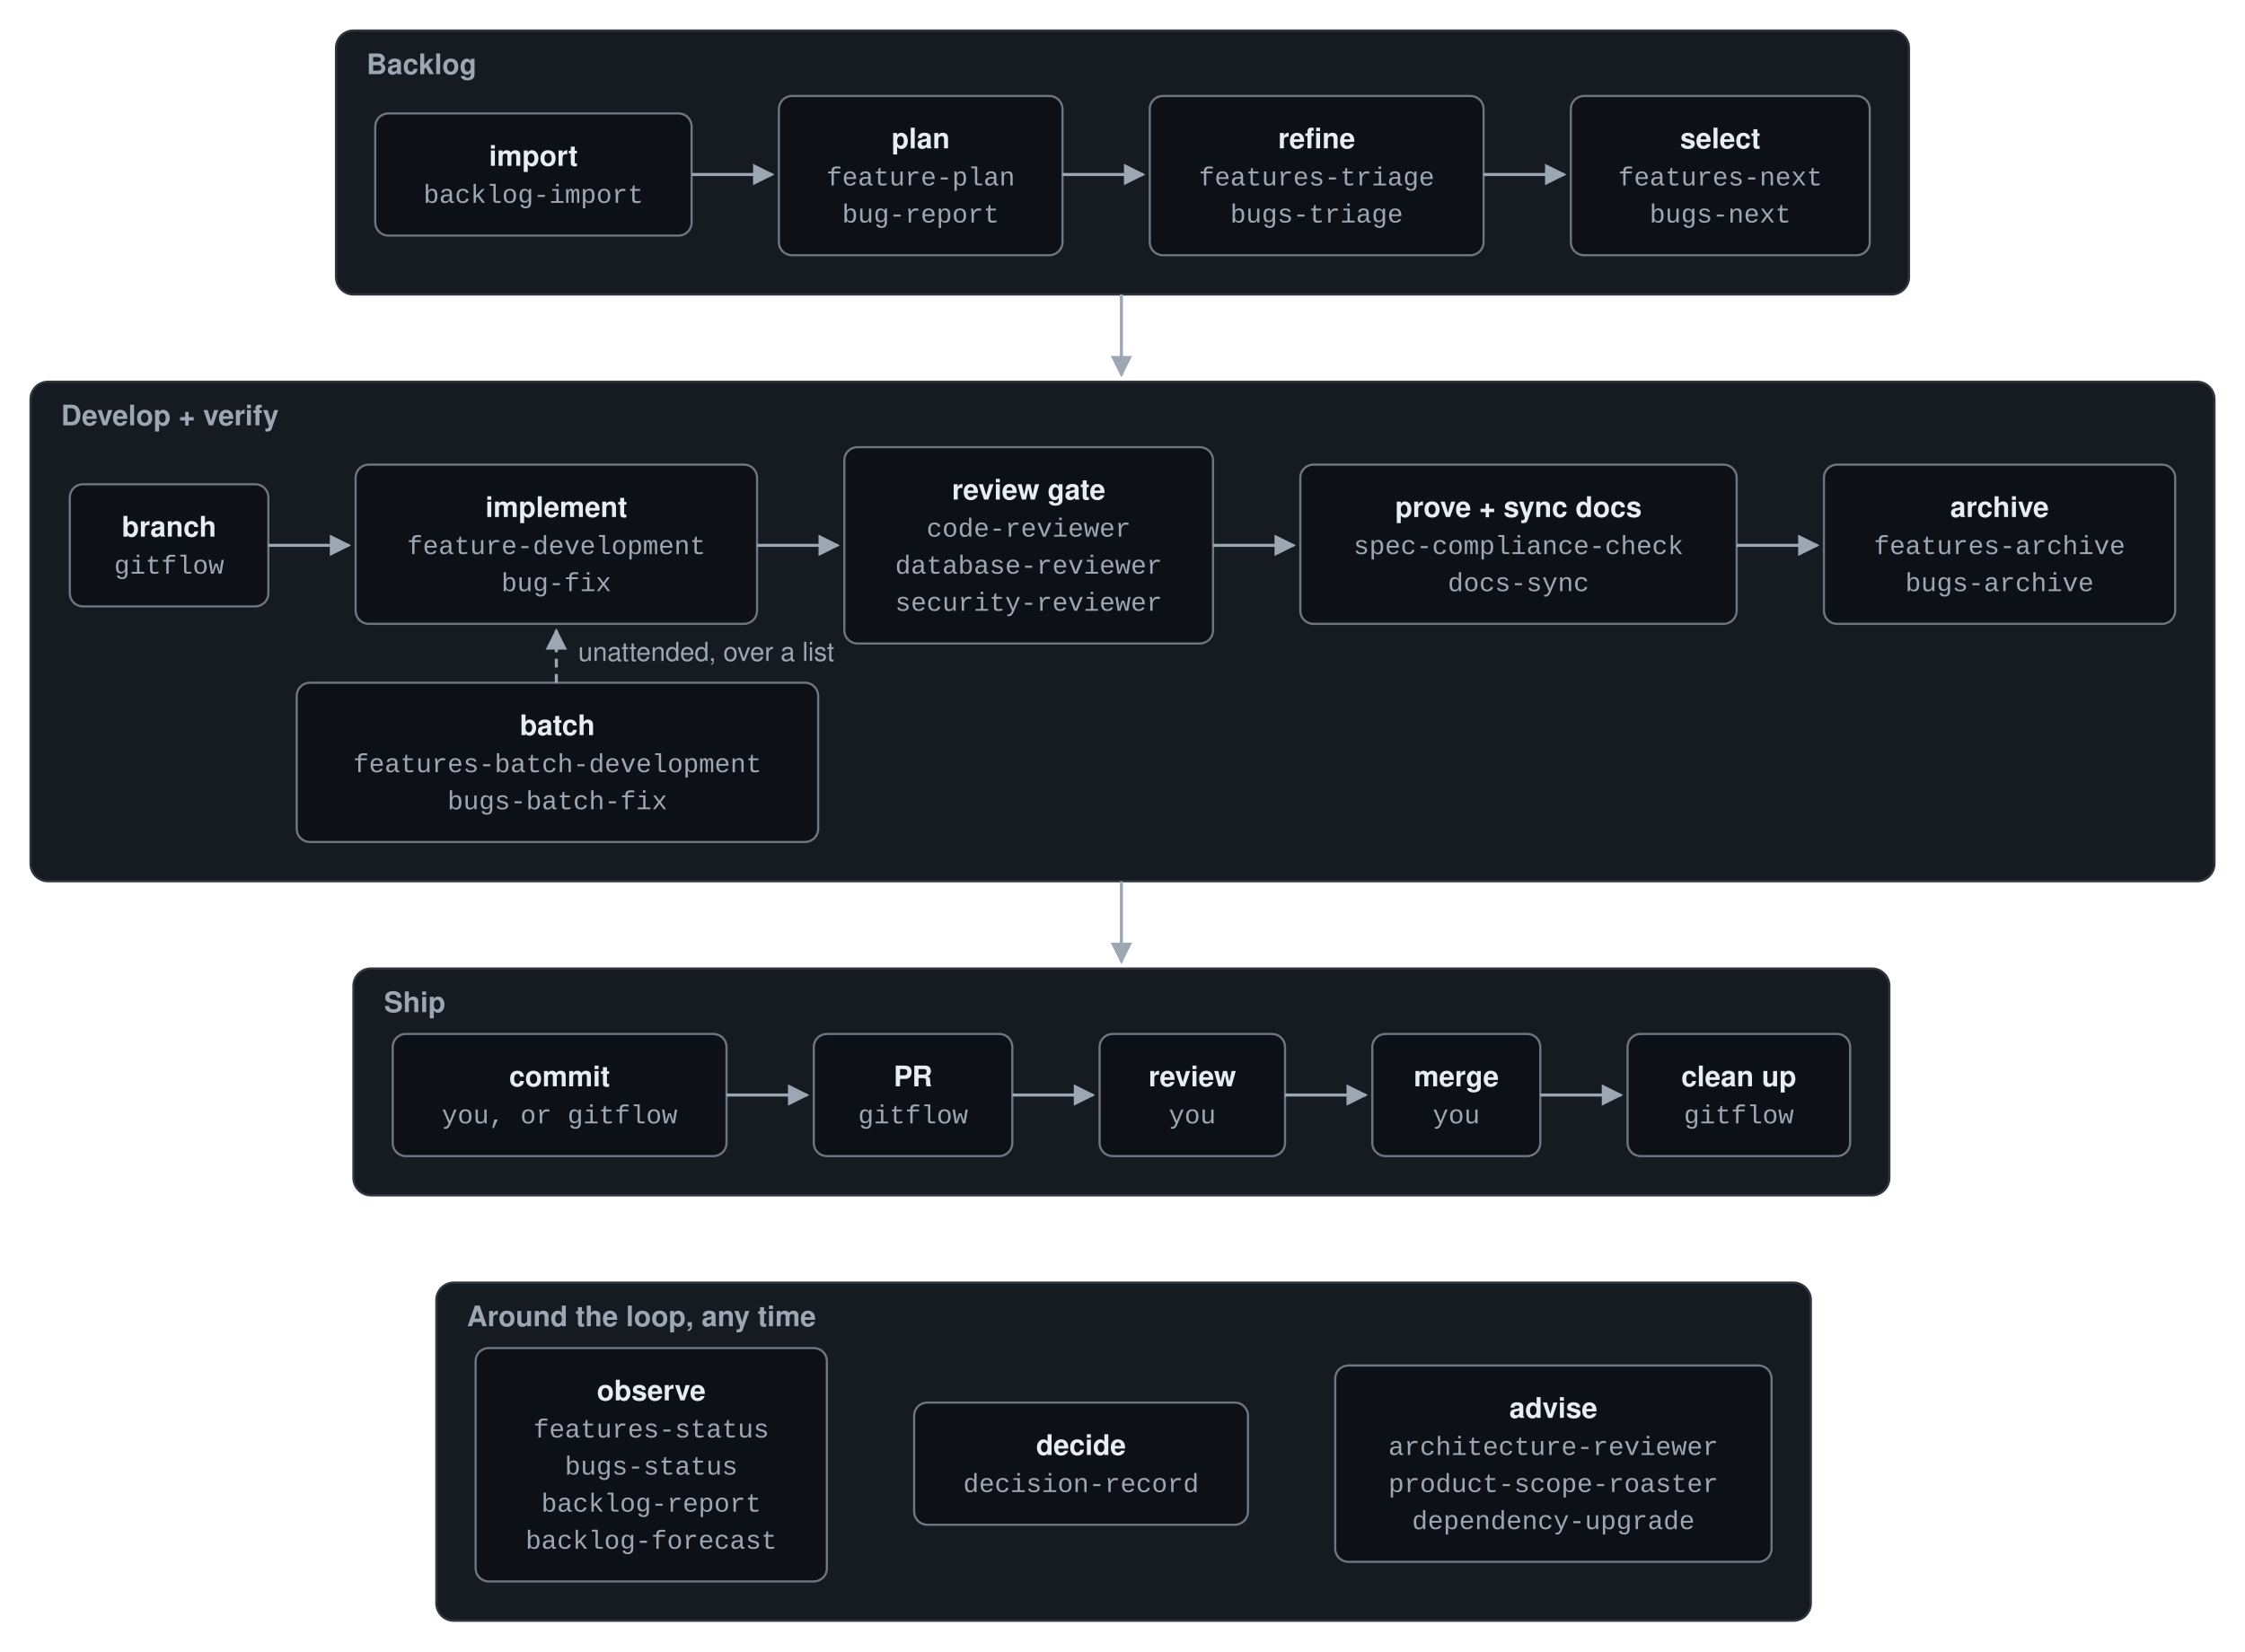
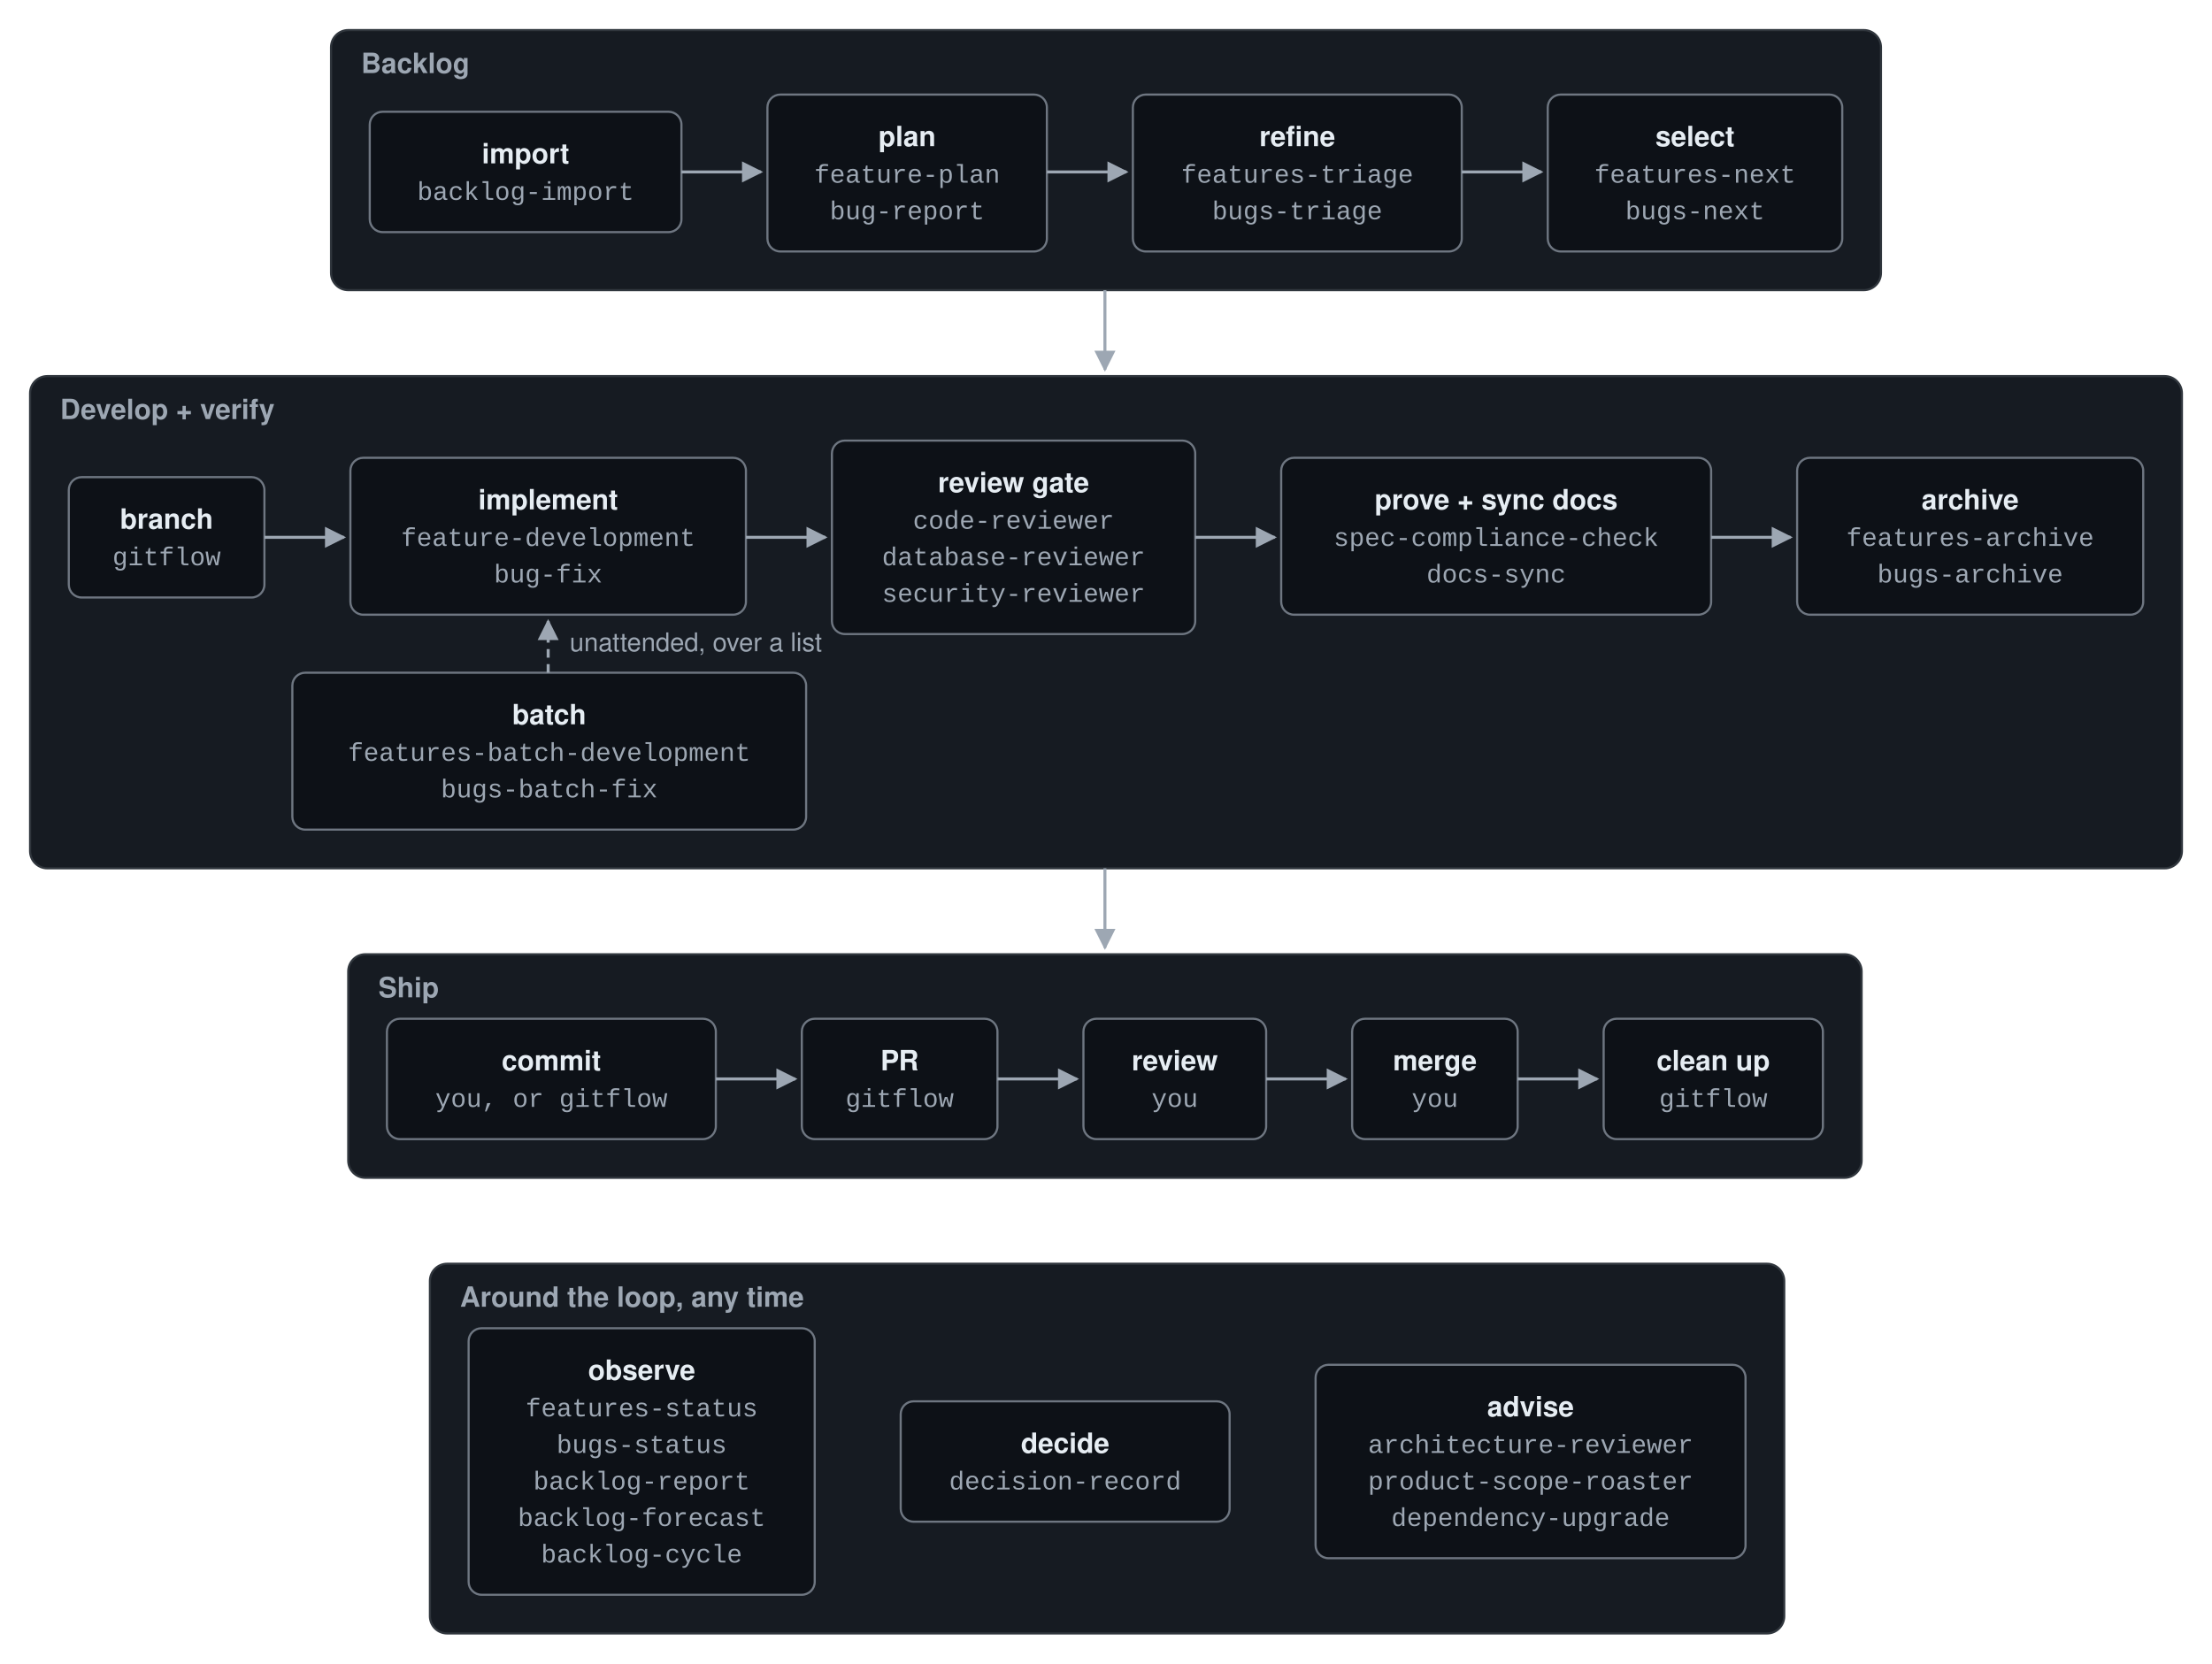
- <svg xmlns="http://www.w3.org/2000/svg" viewBox="0 0 1029 757" width="1029" height="757" role="img" aria-labelledby="t d">
+ <svg xmlns="http://www.w3.org/2000/svg" viewBox="0 0 1029 774" width="1029" height="774" role="img" aria-labelledby="t d">
  <defs>
    <marker id="a" viewBox="0 0 10 10" refX="9" refY="5" markerWidth="7" markerHeight="7" orient="auto-start-reverse">
      <path d="M0 0L10 5L0 10z" fill="#9da7b3" />
    </marker>
  </defs>
  <rect x="154" y="14" width="721" height="121" rx="8" fill="#161b22" stroke="#30363d" />
  <text x="168" y="34" font-family="ui-sans-serif, system-ui, -apple-system, 'Segoe UI', Helvetica, Arial, sans-serif" font-size="13" font-weight="600" fill="#9da7b3">Backlog</text>
  <rect x="172" y="52" width="145" height="56" rx="6" fill="#0d1117" stroke="#6e7681" />
  <text x="244.5" y="76" text-anchor="middle" font-family="ui-sans-serif, system-ui, -apple-system, 'Segoe UI', Helvetica, Arial, sans-serif" font-size="13" font-weight="600" fill="#e6edf3">import</text>
  <text x="244.5" y="93" text-anchor="middle" font-family="ui-monospace, SFMono-Regular, Menlo, Consolas, 'Liberation Mono', monospace" font-size="12" fill="#9da7b3">backlog-import</text>
  <rect x="357" y="44" width="130" height="73" rx="6" fill="#0d1117" stroke="#6e7681" />
  <text x="422" y="68" text-anchor="middle" font-family="ui-sans-serif, system-ui, -apple-system, 'Segoe UI', Helvetica, Arial, sans-serif" font-size="13" font-weight="600" fill="#e6edf3">plan</text>
  <text x="422" y="85" text-anchor="middle" font-family="ui-monospace, SFMono-Regular, Menlo, Consolas, 'Liberation Mono', monospace" font-size="12" fill="#9da7b3">feature-plan</text>
  <text x="422" y="102" text-anchor="middle" font-family="ui-monospace, SFMono-Regular, Menlo, Consolas, 'Liberation Mono', monospace" font-size="12" fill="#9da7b3">bug-report</text>
  <rect x="527" y="44" width="153" height="73" rx="6" fill="#0d1117" stroke="#6e7681" />
  <text x="603.5" y="68" text-anchor="middle" font-family="ui-sans-serif, system-ui, -apple-system, 'Segoe UI', Helvetica, Arial, sans-serif" font-size="13" font-weight="600" fill="#e6edf3">refine</text>
  <text x="603.5" y="85" text-anchor="middle" font-family="ui-monospace, SFMono-Regular, Menlo, Consolas, 'Liberation Mono', monospace" font-size="12" fill="#9da7b3">features-triage</text>
  <text x="603.5" y="102" text-anchor="middle" font-family="ui-monospace, SFMono-Regular, Menlo, Consolas, 'Liberation Mono', monospace" font-size="12" fill="#9da7b3">bugs-triage</text>
  <rect x="720" y="44" width="137" height="73" rx="6" fill="#0d1117" stroke="#6e7681" />
  <text x="788.5" y="68" text-anchor="middle" font-family="ui-sans-serif, system-ui, -apple-system, 'Segoe UI', Helvetica, Arial, sans-serif" font-size="13" font-weight="600" fill="#e6edf3">select</text>
  <text x="788.5" y="85" text-anchor="middle" font-family="ui-monospace, SFMono-Regular, Menlo, Consolas, 'Liberation Mono', monospace" font-size="12" fill="#9da7b3">features-next</text>
  <text x="788.5" y="102" text-anchor="middle" font-family="ui-monospace, SFMono-Regular, Menlo, Consolas, 'Liberation Mono', monospace" font-size="12" fill="#9da7b3">bugs-next</text>
  <line x1="317" y1="80" x2="354" y2="80" stroke="#9da7b3" stroke-width="1.4" marker-end="url(#a)" />
  <line x1="487" y1="80" x2="524" y2="80" stroke="#9da7b3" stroke-width="1.4" marker-end="url(#a)" />
  <line x1="680" y1="80" x2="717" y2="80" stroke="#9da7b3" stroke-width="1.4" marker-end="url(#a)" />
  <line x1="514" y1="135" x2="514" y2="172" stroke="#9da7b3" stroke-width="1.4" marker-end="url(#a)" />
  <rect x="14" y="175" width="1001" height="229" rx="8" fill="#161b22" stroke="#30363d" />
  <text x="28" y="195" font-family="ui-sans-serif, system-ui, -apple-system, 'Segoe UI', Helvetica, Arial, sans-serif" font-size="13" font-weight="600" fill="#9da7b3">Develop + verify</text>
  <rect x="32" y="222" width="91" height="56" rx="6" fill="#0d1117" stroke="#6e7681" />
  <text x="77.5" y="246" text-anchor="middle" font-family="ui-sans-serif, system-ui, -apple-system, 'Segoe UI', Helvetica, Arial, sans-serif" font-size="13" font-weight="600" fill="#e6edf3">branch</text>
  <text x="77.5" y="263" text-anchor="middle" font-family="ui-monospace, SFMono-Regular, Menlo, Consolas, 'Liberation Mono', monospace" font-size="12" fill="#9da7b3">gitflow</text>
  <rect x="163" y="213" width="184" height="73" rx="6" fill="#0d1117" stroke="#6e7681" />
  <text x="255" y="237" text-anchor="middle" font-family="ui-sans-serif, system-ui, -apple-system, 'Segoe UI', Helvetica, Arial, sans-serif" font-size="13" font-weight="600" fill="#e6edf3">implement</text>
  <text x="255" y="254" text-anchor="middle" font-family="ui-monospace, SFMono-Regular, Menlo, Consolas, 'Liberation Mono', monospace" font-size="12" fill="#9da7b3">feature-development</text>
  <text x="255" y="271" text-anchor="middle" font-family="ui-monospace, SFMono-Regular, Menlo, Consolas, 'Liberation Mono', monospace" font-size="12" fill="#9da7b3">bug-fix</text>
  <rect x="387" y="205" width="169" height="90" rx="6" fill="#0d1117" stroke="#6e7681" />
  <text x="471.5" y="229" text-anchor="middle" font-family="ui-sans-serif, system-ui, -apple-system, 'Segoe UI', Helvetica, Arial, sans-serif" font-size="13" font-weight="600" fill="#e6edf3">review gate</text>
  <text x="471.5" y="246" text-anchor="middle" font-family="ui-monospace, SFMono-Regular, Menlo, Consolas, 'Liberation Mono', monospace" font-size="12" fill="#9da7b3">code-reviewer</text>
  <text x="471.5" y="263" text-anchor="middle" font-family="ui-monospace, SFMono-Regular, Menlo, Consolas, 'Liberation Mono', monospace" font-size="12" fill="#9da7b3">database-reviewer</text>
  <text x="471.5" y="280" text-anchor="middle" font-family="ui-monospace, SFMono-Regular, Menlo, Consolas, 'Liberation Mono', monospace" font-size="12" fill="#9da7b3">security-reviewer</text>
  <rect x="596" y="213" width="200" height="73" rx="6" fill="#0d1117" stroke="#6e7681" />
  <text x="696" y="237" text-anchor="middle" font-family="ui-sans-serif, system-ui, -apple-system, 'Segoe UI', Helvetica, Arial, sans-serif" font-size="13" font-weight="600" fill="#e6edf3">prove + sync docs</text>
  <text x="696" y="254" text-anchor="middle" font-family="ui-monospace, SFMono-Regular, Menlo, Consolas, 'Liberation Mono', monospace" font-size="12" fill="#9da7b3">spec-compliance-check</text>
  <text x="696" y="271" text-anchor="middle" font-family="ui-monospace, SFMono-Regular, Menlo, Consolas, 'Liberation Mono', monospace" font-size="12" fill="#9da7b3">docs-sync</text>
  <rect x="836" y="213" width="161" height="73" rx="6" fill="#0d1117" stroke="#6e7681" />
  <text x="916.5" y="237" text-anchor="middle" font-family="ui-sans-serif, system-ui, -apple-system, 'Segoe UI', Helvetica, Arial, sans-serif" font-size="13" font-weight="600" fill="#e6edf3">archive</text>
  <text x="916.5" y="254" text-anchor="middle" font-family="ui-monospace, SFMono-Regular, Menlo, Consolas, 'Liberation Mono', monospace" font-size="12" fill="#9da7b3">features-archive</text>
  <text x="916.5" y="271" text-anchor="middle" font-family="ui-monospace, SFMono-Regular, Menlo, Consolas, 'Liberation Mono', monospace" font-size="12" fill="#9da7b3">bugs-archive</text>
  <line x1="123" y1="250" x2="160" y2="250" stroke="#9da7b3" stroke-width="1.4" marker-end="url(#a)" />
  <line x1="347" y1="250" x2="384" y2="250" stroke="#9da7b3" stroke-width="1.4" marker-end="url(#a)" />
  <line x1="556" y1="250" x2="593" y2="250" stroke="#9da7b3" stroke-width="1.4" marker-end="url(#a)" />
  <line x1="796" y1="250" x2="833" y2="250" stroke="#9da7b3" stroke-width="1.4" marker-end="url(#a)" />
  <rect x="136" y="313" width="239" height="73" rx="6" fill="#0d1117" stroke="#6e7681" />
  <text x="255.5" y="337" text-anchor="middle" font-family="ui-sans-serif, system-ui, -apple-system, 'Segoe UI', Helvetica, Arial, sans-serif" font-size="13" font-weight="600" fill="#e6edf3">batch</text>
  <text x="255.5" y="354" text-anchor="middle" font-family="ui-monospace, SFMono-Regular, Menlo, Consolas, 'Liberation Mono', monospace" font-size="12" fill="#9da7b3">features-batch-development</text>
  <text x="255.5" y="371" text-anchor="middle" font-family="ui-monospace, SFMono-Regular, Menlo, Consolas, 'Liberation Mono', monospace" font-size="12" fill="#9da7b3">bugs-batch-fix</text>
  <line x1="255" y1="313" x2="255" y2="289" stroke="#9da7b3" stroke-width="1.4" stroke-dasharray="4 3" marker-end="url(#a)" />
  <text x="265" y="303" font-family="ui-sans-serif, system-ui, -apple-system, 'Segoe UI', Helvetica, Arial, sans-serif" font-size="12" fill="#9da7b3">unattended, over a list</text>
  <line x1="514" y1="404" x2="514" y2="441" stroke="#9da7b3" stroke-width="1.4" marker-end="url(#a)" />
  <rect x="162" y="444" width="704" height="104" rx="8" fill="#161b22" stroke="#30363d" />
  <text x="176" y="464" font-family="ui-sans-serif, system-ui, -apple-system, 'Segoe UI', Helvetica, Arial, sans-serif" font-size="13" font-weight="600" fill="#9da7b3">Ship</text>
  <rect x="180" y="474" width="153" height="56" rx="6" fill="#0d1117" stroke="#6e7681" />
  <text x="256.5" y="498" text-anchor="middle" font-family="ui-sans-serif, system-ui, -apple-system, 'Segoe UI', Helvetica, Arial, sans-serif" font-size="13" font-weight="600" fill="#e6edf3">commit</text>
  <text x="256.5" y="515" text-anchor="middle" font-family="ui-monospace, SFMono-Regular, Menlo, Consolas, 'Liberation Mono', monospace" font-size="12" fill="#9da7b3">you, or gitflow</text>
  <rect x="373" y="474" width="91" height="56" rx="6" fill="#0d1117" stroke="#6e7681" />
  <text x="418.5" y="498" text-anchor="middle" font-family="ui-sans-serif, system-ui, -apple-system, 'Segoe UI', Helvetica, Arial, sans-serif" font-size="13" font-weight="600" fill="#e6edf3">PR</text>
  <text x="418.5" y="515" text-anchor="middle" font-family="ui-monospace, SFMono-Regular, Menlo, Consolas, 'Liberation Mono', monospace" font-size="12" fill="#9da7b3">gitflow</text>
  <rect x="504" y="474" width="85" height="56" rx="6" fill="#0d1117" stroke="#6e7681" />
  <text x="546.5" y="498" text-anchor="middle" font-family="ui-sans-serif, system-ui, -apple-system, 'Segoe UI', Helvetica, Arial, sans-serif" font-size="13" font-weight="600" fill="#e6edf3">review</text>
  <text x="546.5" y="515" text-anchor="middle" font-family="ui-monospace, SFMono-Regular, Menlo, Consolas, 'Liberation Mono', monospace" font-size="12" fill="#9da7b3">you</text>
  <rect x="629" y="474" width="77" height="56" rx="6" fill="#0d1117" stroke="#6e7681" />
  <text x="667.5" y="498" text-anchor="middle" font-family="ui-sans-serif, system-ui, -apple-system, 'Segoe UI', Helvetica, Arial, sans-serif" font-size="13" font-weight="600" fill="#e6edf3">merge</text>
  <text x="667.5" y="515" text-anchor="middle" font-family="ui-monospace, SFMono-Regular, Menlo, Consolas, 'Liberation Mono', monospace" font-size="12" fill="#9da7b3">you</text>
  <rect x="746" y="474" width="102" height="56" rx="6" fill="#0d1117" stroke="#6e7681" />
  <text x="797" y="498" text-anchor="middle" font-family="ui-sans-serif, system-ui, -apple-system, 'Segoe UI', Helvetica, Arial, sans-serif" font-size="13" font-weight="600" fill="#e6edf3">clean up</text>
  <text x="797" y="515" text-anchor="middle" font-family="ui-monospace, SFMono-Regular, Menlo, Consolas, 'Liberation Mono', monospace" font-size="12" fill="#9da7b3">gitflow</text>
  <line x1="333" y1="502" x2="370" y2="502" stroke="#9da7b3" stroke-width="1.4" marker-end="url(#a)" />
  <line x1="464" y1="502" x2="501" y2="502" stroke="#9da7b3" stroke-width="1.4" marker-end="url(#a)" />
  <line x1="589" y1="502" x2="626" y2="502" stroke="#9da7b3" stroke-width="1.4" marker-end="url(#a)" />
  <line x1="706" y1="502" x2="743" y2="502" stroke="#9da7b3" stroke-width="1.4" marker-end="url(#a)" />
-   <rect x="200" y="588" width="630" height="155" rx="8" fill="#161b22" stroke="#30363d" />
+   <rect x="200" y="588" width="630" height="172" rx="8" fill="#161b22" stroke="#30363d" />
  <text x="214" y="608" font-family="ui-sans-serif, system-ui, -apple-system, 'Segoe UI', Helvetica, Arial, sans-serif" font-size="13" font-weight="600" fill="#9da7b3">Around the loop, any time</text>
-   <rect x="218" y="618" width="161" height="107" rx="6" fill="#0d1117" stroke="#6e7681" />
+   <rect x="218" y="618" width="161" height="124" rx="6" fill="#0d1117" stroke="#6e7681" />
  <text x="298.5" y="642" text-anchor="middle" font-family="ui-sans-serif, system-ui, -apple-system, 'Segoe UI', Helvetica, Arial, sans-serif" font-size="13" font-weight="600" fill="#e6edf3">observe</text>
  <text x="298.5" y="659" text-anchor="middle" font-family="ui-monospace, SFMono-Regular, Menlo, Consolas, 'Liberation Mono', monospace" font-size="12" fill="#9da7b3">features-status</text>
  <text x="298.5" y="676" text-anchor="middle" font-family="ui-monospace, SFMono-Regular, Menlo, Consolas, 'Liberation Mono', monospace" font-size="12" fill="#9da7b3">bugs-status</text>
  <text x="298.5" y="693" text-anchor="middle" font-family="ui-monospace, SFMono-Regular, Menlo, Consolas, 'Liberation Mono', monospace" font-size="12" fill="#9da7b3">backlog-report</text>
  <text x="298.5" y="710" text-anchor="middle" font-family="ui-monospace, SFMono-Regular, Menlo, Consolas, 'Liberation Mono', monospace" font-size="12" fill="#9da7b3">backlog-forecast</text>
-   <rect x="419" y="643" width="153" height="56" rx="6" fill="#0d1117" stroke="#6e7681" />
-   <text x="495.5" y="667" text-anchor="middle" font-family="ui-sans-serif, system-ui, -apple-system, 'Segoe UI', Helvetica, Arial, sans-serif" font-size="13" font-weight="600" fill="#e6edf3">decide</text>
-   <text x="495.5" y="684" text-anchor="middle" font-family="ui-monospace, SFMono-Regular, Menlo, Consolas, 'Liberation Mono', monospace" font-size="12" fill="#9da7b3">decision-record</text>
-   <rect x="612" y="626" width="200" height="90" rx="6" fill="#0d1117" stroke="#6e7681" />
-   <text x="712" y="650" text-anchor="middle" font-family="ui-sans-serif, system-ui, -apple-system, 'Segoe UI', Helvetica, Arial, sans-serif" font-size="13" font-weight="600" fill="#e6edf3">advise</text>
-   <text x="712" y="667" text-anchor="middle" font-family="ui-monospace, SFMono-Regular, Menlo, Consolas, 'Liberation Mono', monospace" font-size="12" fill="#9da7b3">architecture-reviewer</text>
-   <text x="712" y="684" text-anchor="middle" font-family="ui-monospace, SFMono-Regular, Menlo, Consolas, 'Liberation Mono', monospace" font-size="12" fill="#9da7b3">product-scope-roaster</text>
-   <text x="712" y="701" text-anchor="middle" font-family="ui-monospace, SFMono-Regular, Menlo, Consolas, 'Liberation Mono', monospace" font-size="12" fill="#9da7b3">dependency-upgrade</text>
+   <text x="298.5" y="727" text-anchor="middle" font-family="ui-monospace, SFMono-Regular, Menlo, Consolas, 'Liberation Mono', monospace" font-size="12" fill="#9da7b3">backlog-cycle</text>
+   <rect x="419" y="652" width="153" height="56" rx="6" fill="#0d1117" stroke="#6e7681" />
+   <text x="495.5" y="676" text-anchor="middle" font-family="ui-sans-serif, system-ui, -apple-system, 'Segoe UI', Helvetica, Arial, sans-serif" font-size="13" font-weight="600" fill="#e6edf3">decide</text>
+   <text x="495.5" y="693" text-anchor="middle" font-family="ui-monospace, SFMono-Regular, Menlo, Consolas, 'Liberation Mono', monospace" font-size="12" fill="#9da7b3">decision-record</text>
+   <rect x="612" y="635" width="200" height="90" rx="6" fill="#0d1117" stroke="#6e7681" />
+   <text x="712" y="659" text-anchor="middle" font-family="ui-sans-serif, system-ui, -apple-system, 'Segoe UI', Helvetica, Arial, sans-serif" font-size="13" font-weight="600" fill="#e6edf3">advise</text>
+   <text x="712" y="676" text-anchor="middle" font-family="ui-monospace, SFMono-Regular, Menlo, Consolas, 'Liberation Mono', monospace" font-size="12" fill="#9da7b3">architecture-reviewer</text>
+   <text x="712" y="693" text-anchor="middle" font-family="ui-monospace, SFMono-Regular, Menlo, Consolas, 'Liberation Mono', monospace" font-size="12" fill="#9da7b3">product-scope-roaster</text>
+   <text x="712" y="710" text-anchor="middle" font-family="ui-monospace, SFMono-Regular, Menlo, Consolas, 'Liberation Mono', monospace" font-size="12" fill="#9da7b3">dependency-upgrade</text>
</svg>
